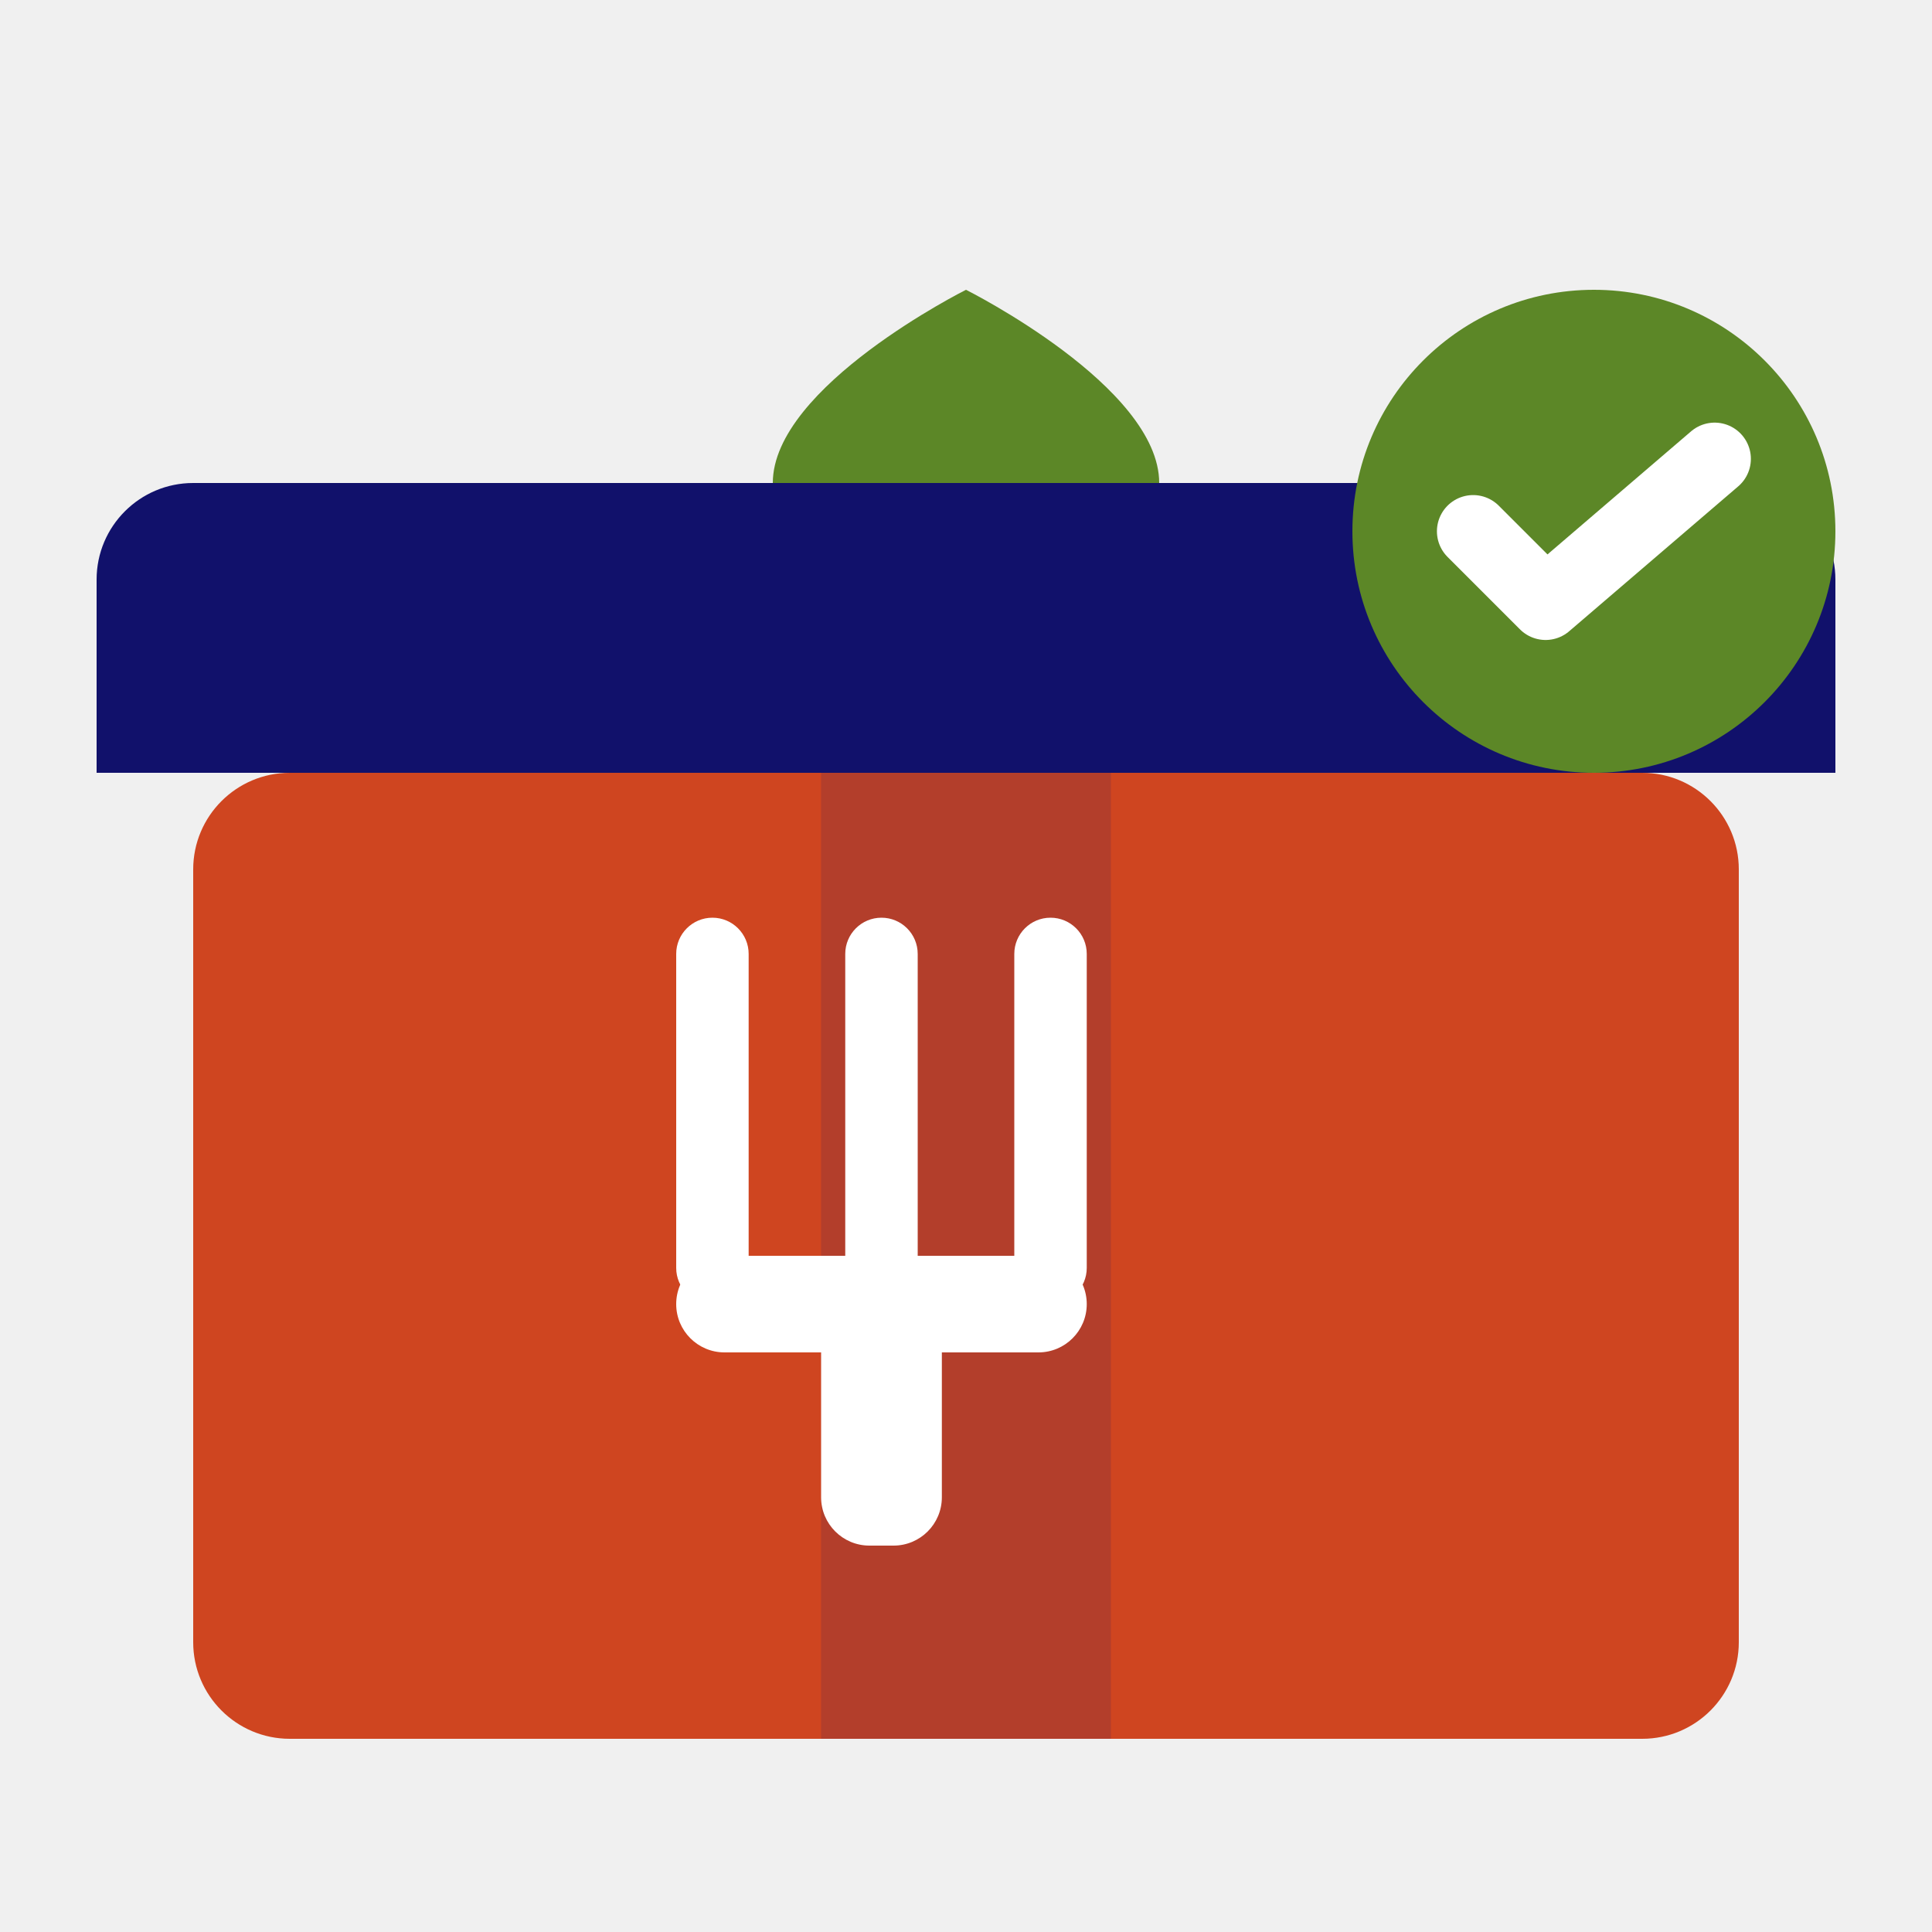
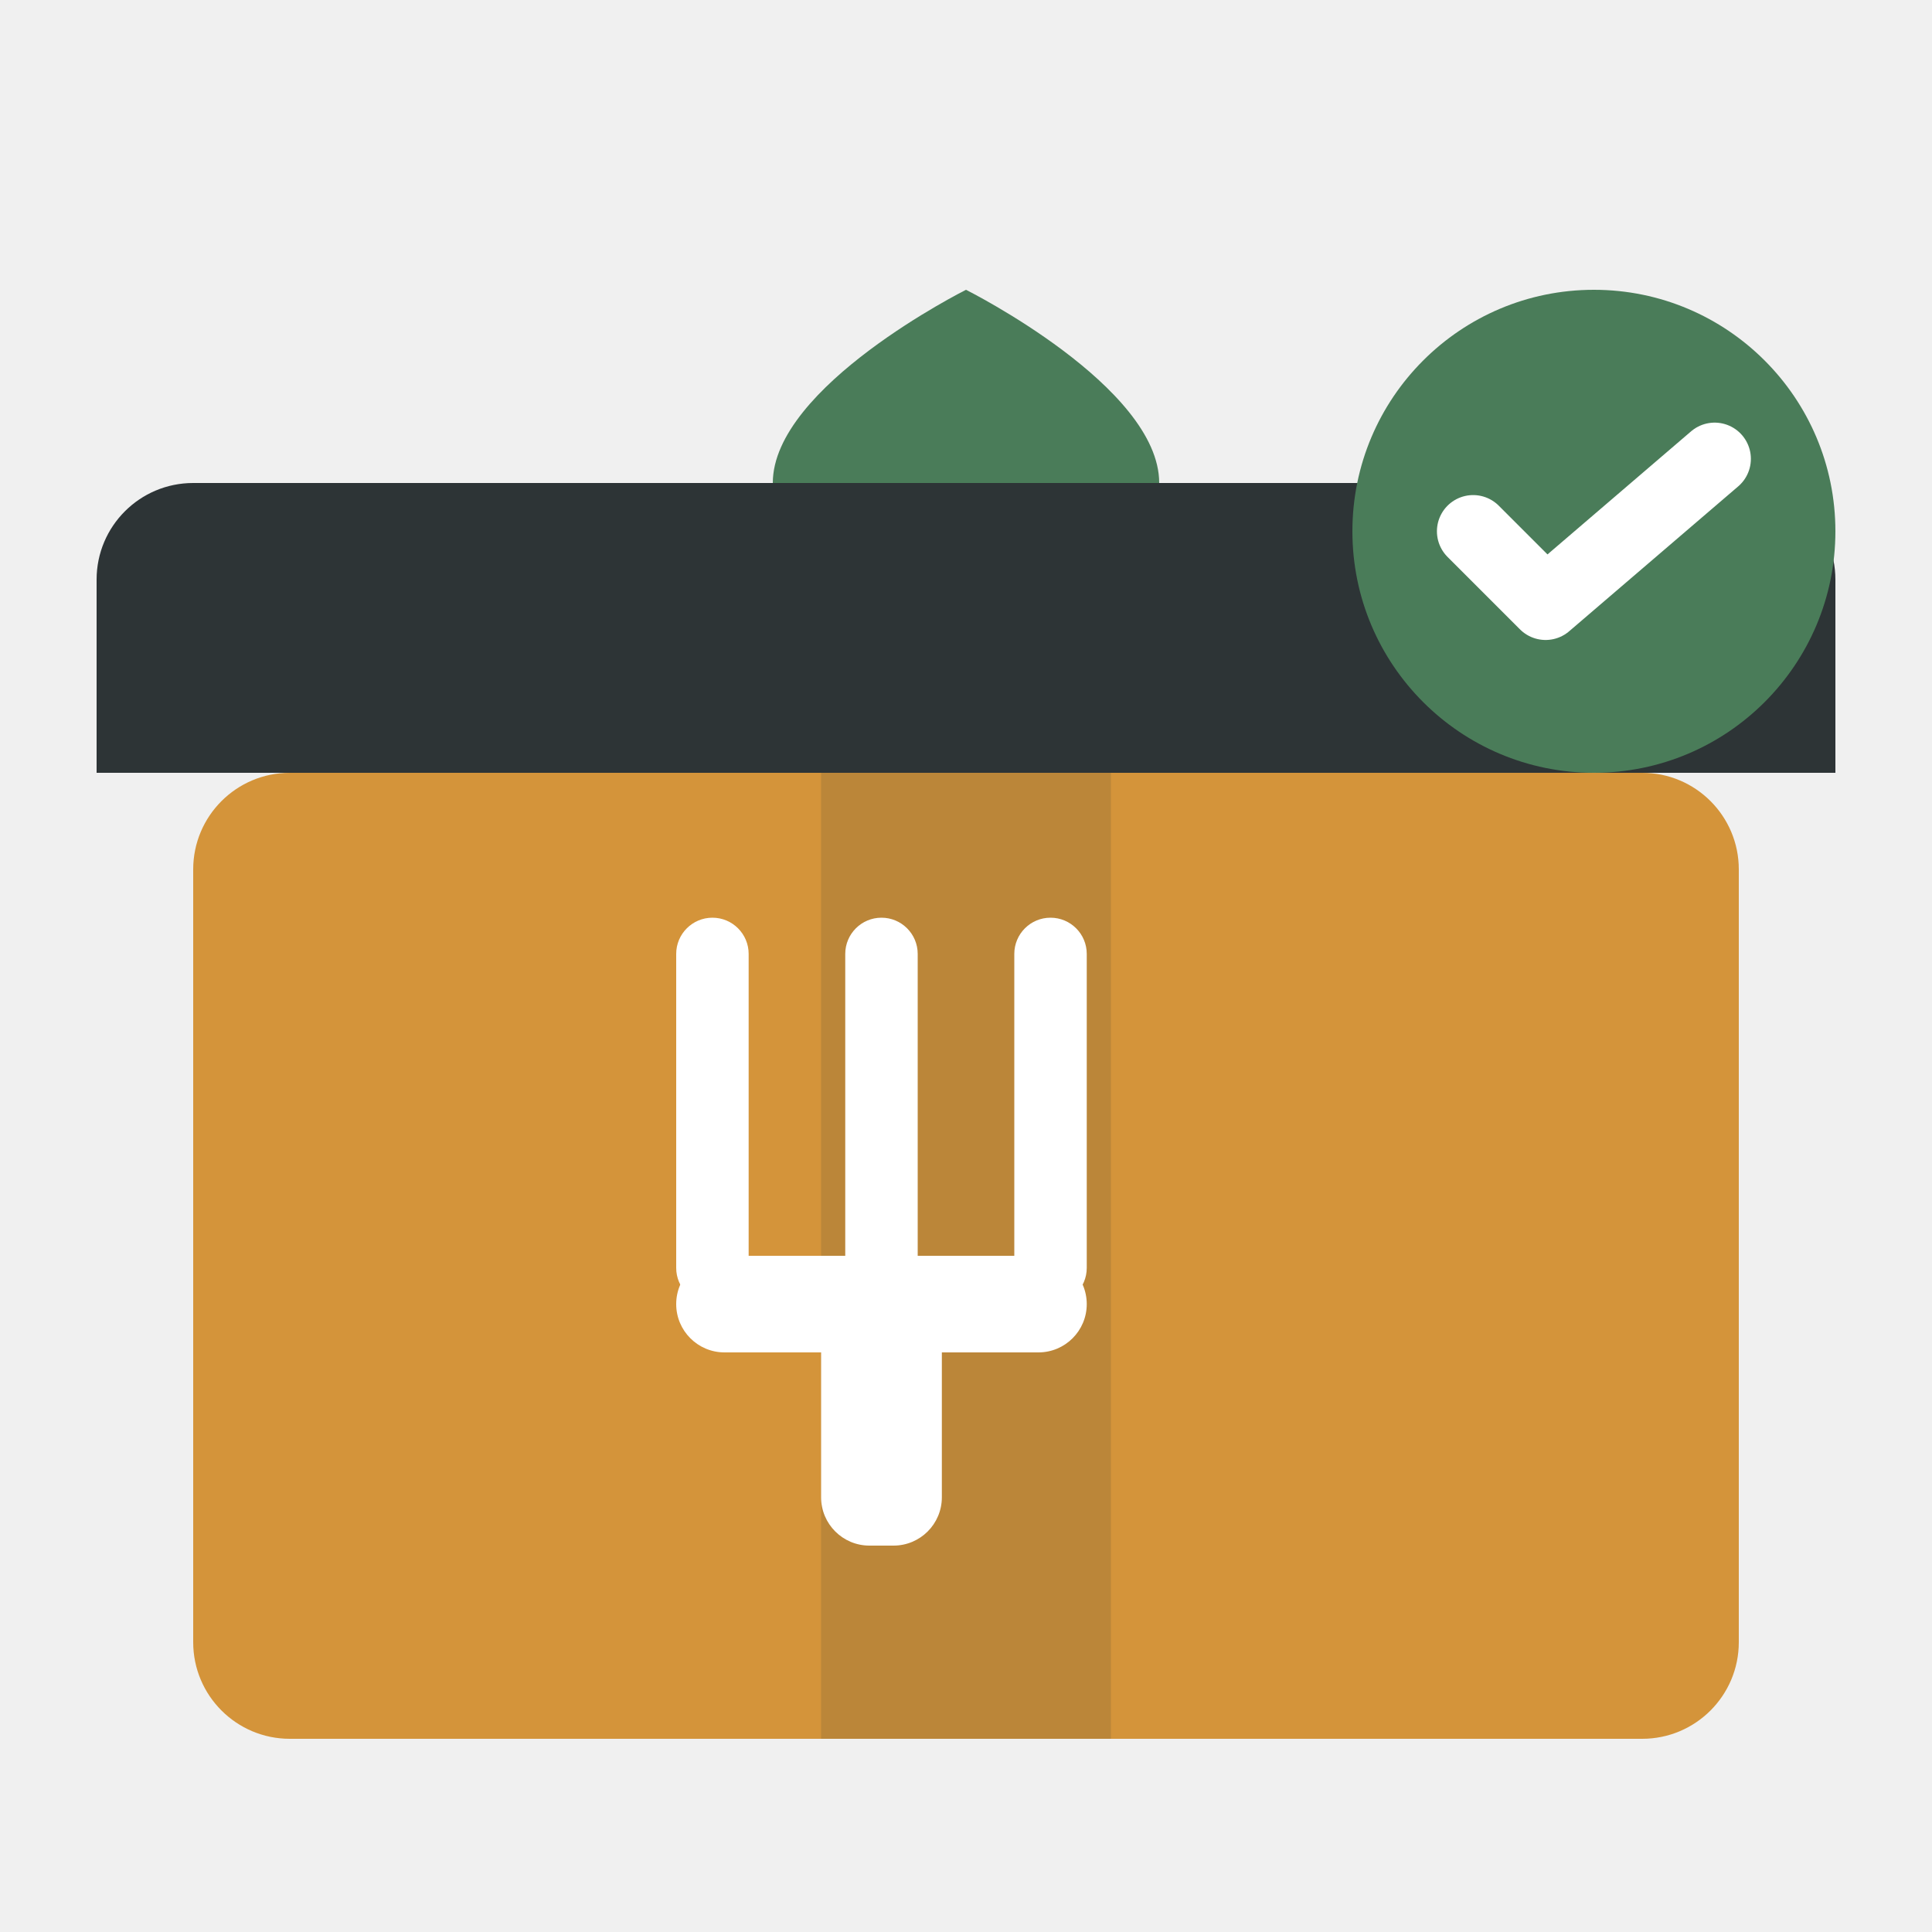
<svg xmlns="http://www.w3.org/2000/svg" viewBox="0 0 40 40" fill="none">
-   <rect x="4" y="16" width="32" height="20" rx="2" fill="#CF4520" />
-   <path d="M2 12C2 10.895 2.895 10 4 10H36C37.105 10 38 10.895 38 12V16H2V12Z" fill="#11116b" />
-   <rect x="17" y="10" width="6" height="26" fill="#11116b" opacity="0.15" />
-   <path d="M20 6C20 6 24 8 24 10H16C16 8 20 6 20 6Z" fill="#5C8727" />
+   <rect x="4" y="16" width="32" height="20" rx="2" fill="#D4943A" />
+   <path d="M2 12C2 10.895 2.895 10 4 10H36C37.105 10 38 10.895 38 12V16H2V12Z" fill="#2D3436" />
+   <rect x="17" y="10" width="6" height="26" fill="#2D3436" opacity="0.15" />
+   <path d="M20 6C20 6 24 8 24 10H16C16 8 20 6 20 6Z" fill="#4A7C59" />
  <g transform="translate(14, 19)">
    <rect x="0" y="0" width="1.5" height="8" rx="0.75" fill="white" />
    <rect x="3.5" y="0" width="1.5" height="8" rx="0.75" fill="white" />
    <rect x="7" y="0" width="1.5" height="8" rx="0.75" fill="white" />
    <rect x="0" y="7" width="8.5" height="2" rx="1" fill="white" />
    <rect x="3" y="8" width="2.5" height="5" rx="1" fill="white" />
  </g>
-   <circle cx="33" cy="11" r="5" fill="#5C8727" />
+   <circle cx="33" cy="11" r="5" fill="#4A7C59" />
  <path d="M30.5 11L32 12.5L35.5 9.5" stroke="white" stroke-width="1.5" stroke-linecap="round" stroke-linejoin="round" />
</svg>
